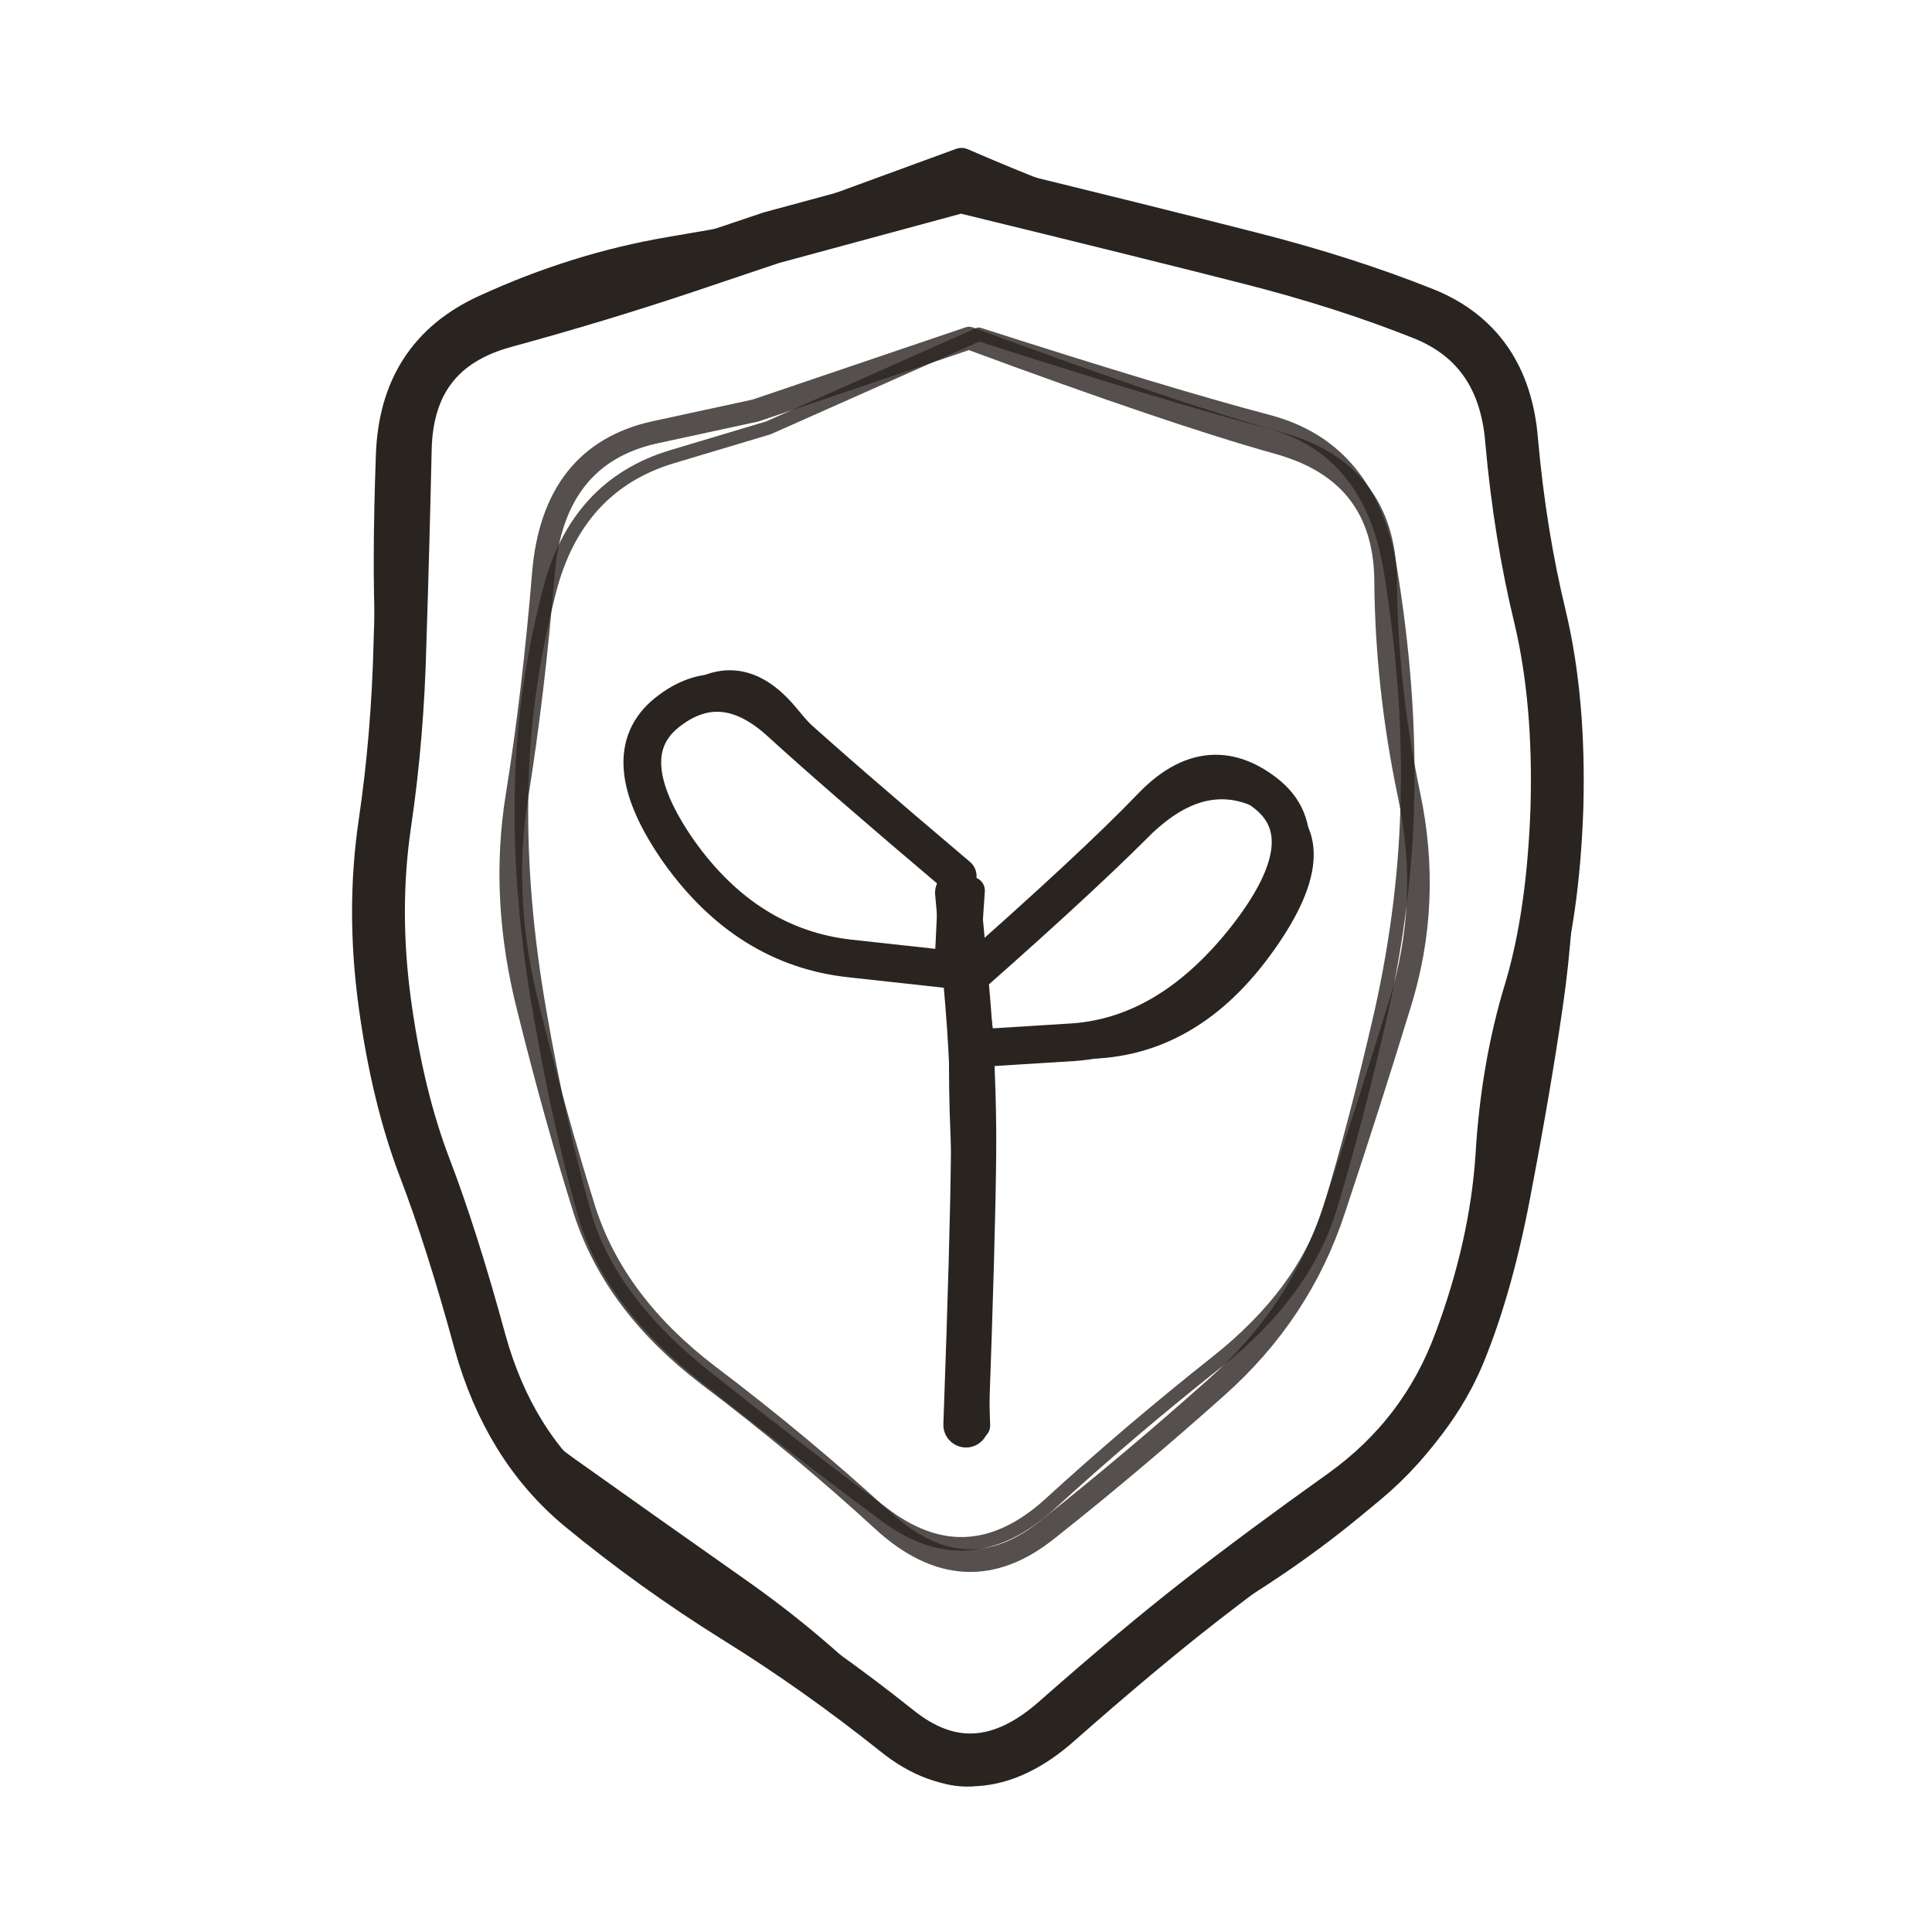
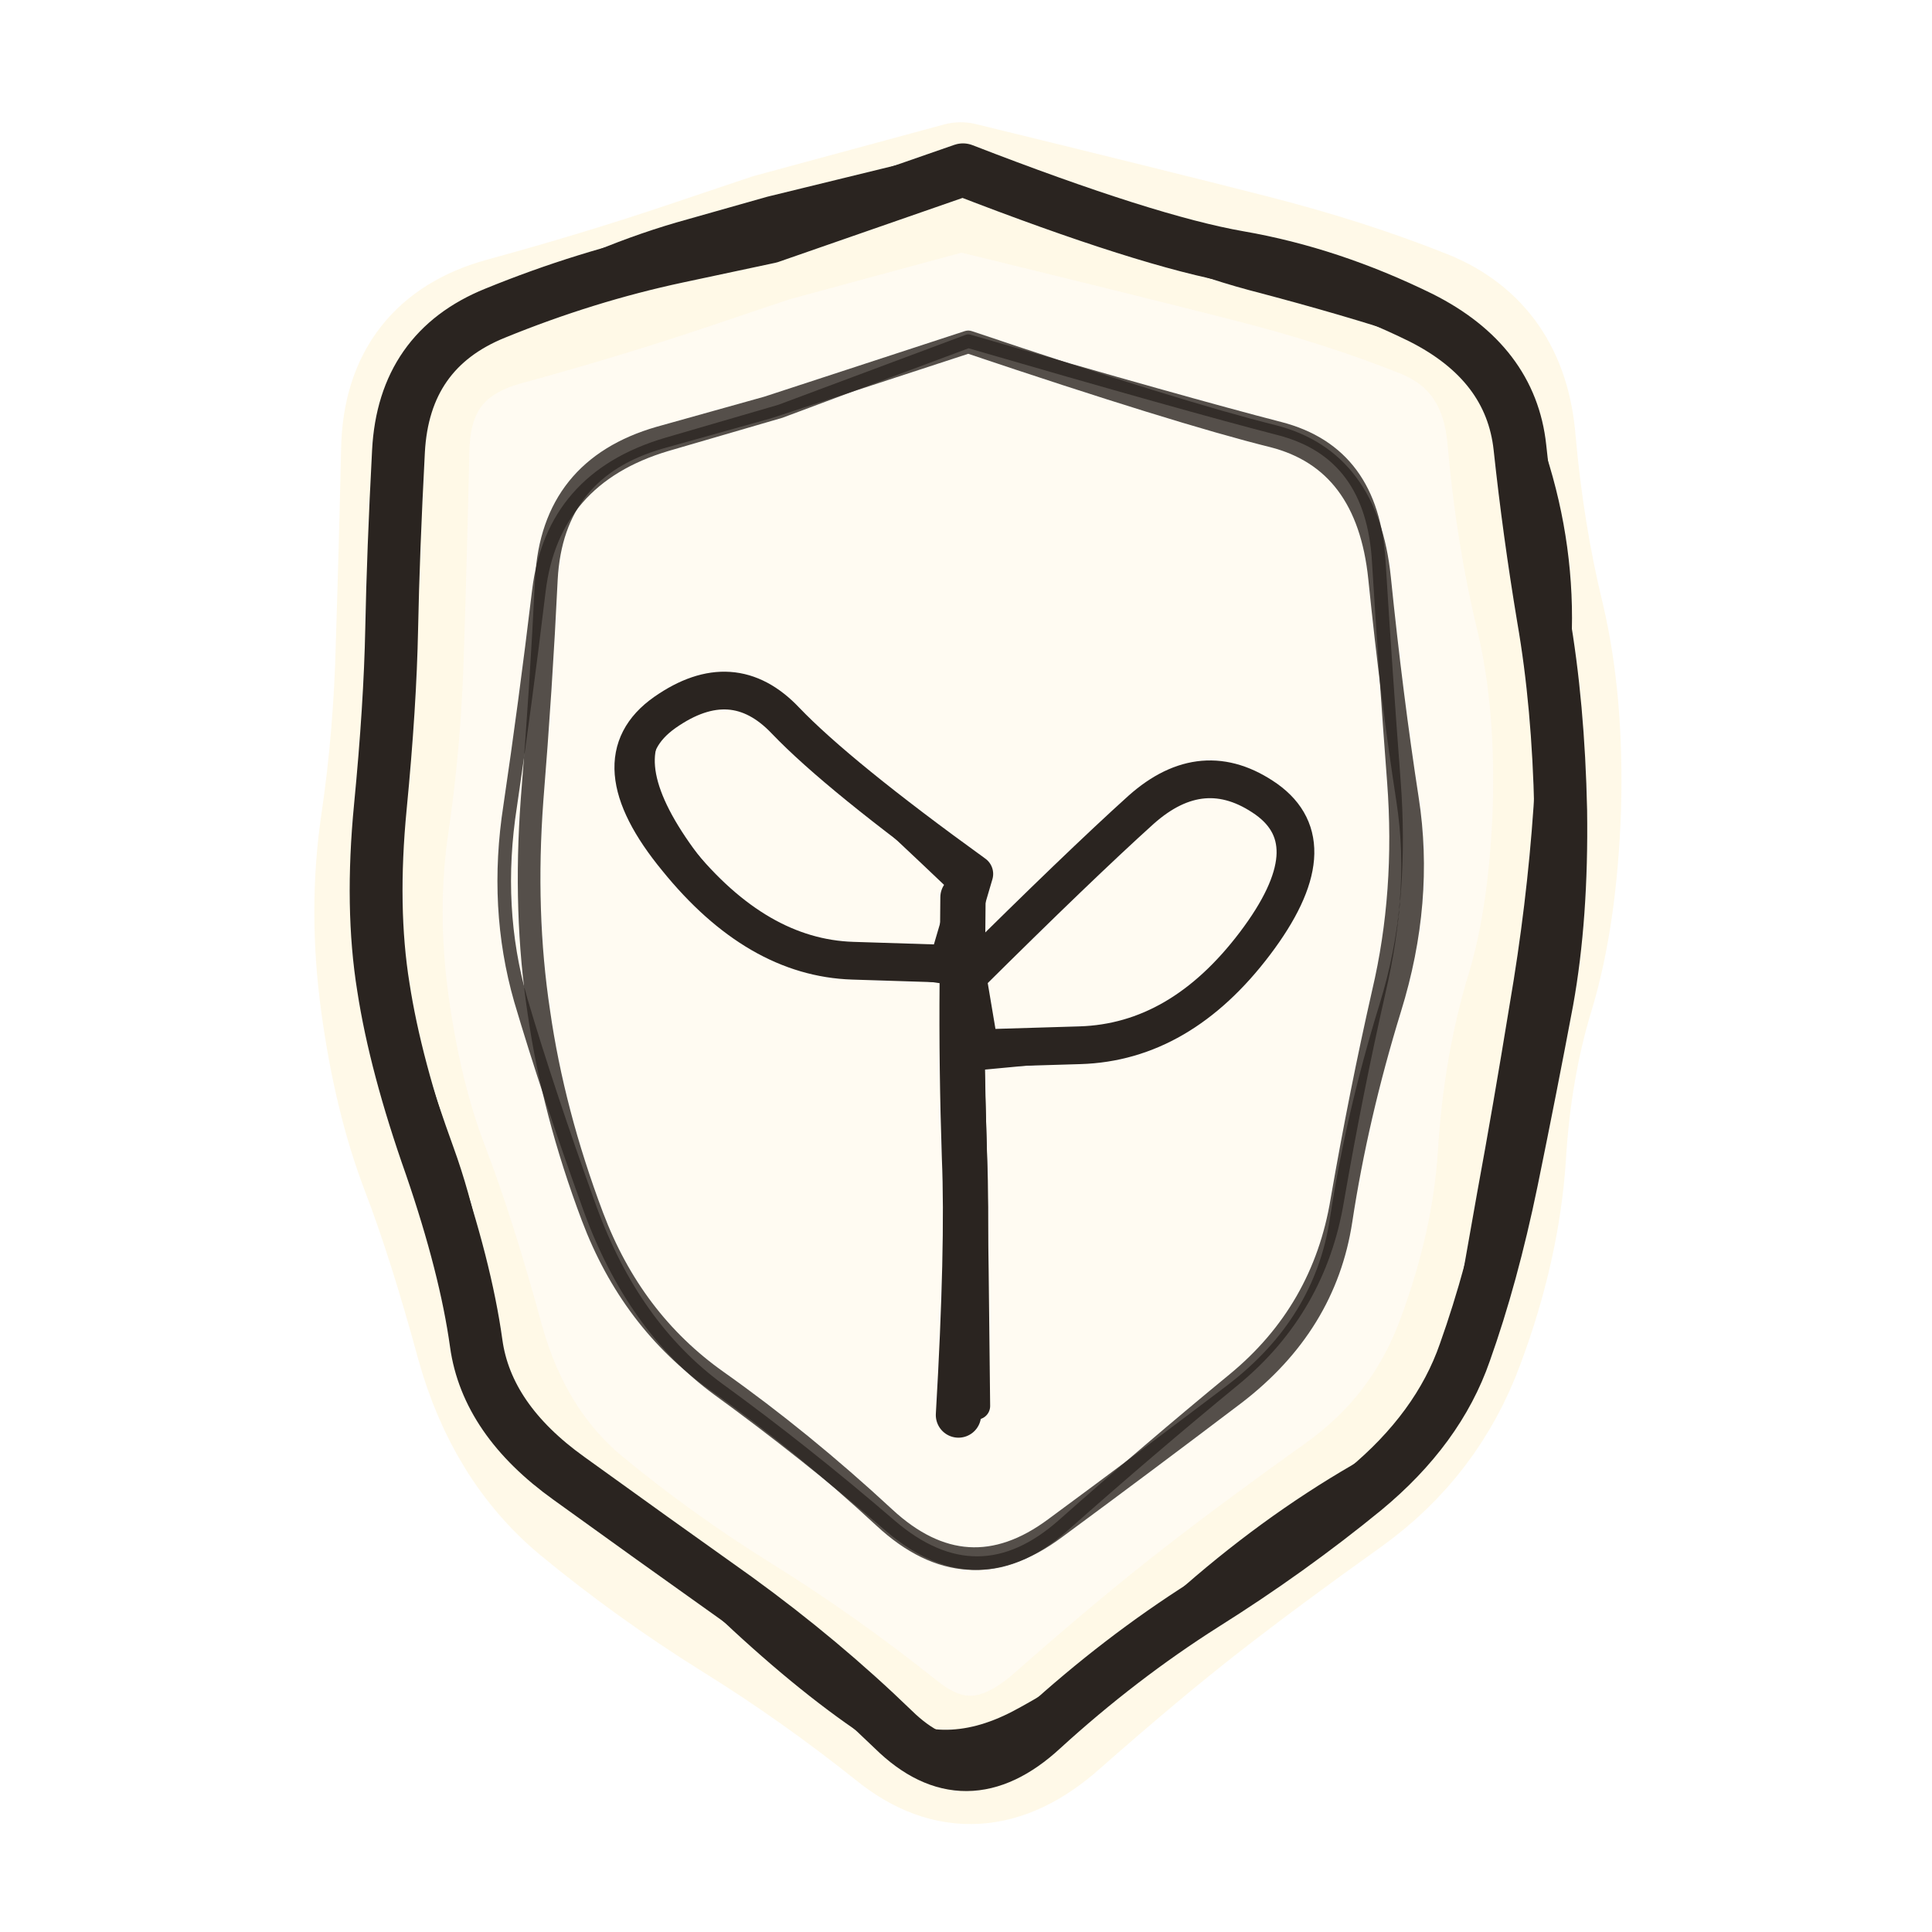
<svg xmlns="http://www.w3.org/2000/svg" viewBox="0 0 256 256" width="256" height="256">
  <defs>
    <filter id="crayon" x="-5%" y="-5%" width="110%" height="110%">
      <feTurbulence type="fractalNoise" baseFrequency="0.9" numOctaves="2" seed="3" result="n" />
      <feDisplacementMap in="SourceGraphic" in2="n" scale="5" />
      <feComponentTransfer>
        <feFuncA type="discrete" tableValues="0 .85 1 1" />
      </feComponentTransfer>
    </filter>
    <filter id="paper">
      <feTurbulence type="fractalNoise" baseFrequency="0.04" numOctaves="3" seed="9" />
      <feColorMatrix values="0 0 0 0 .55  0 0 0 0 .45  0 0 0 0 .3  0 0 0 .22 0" />
    </filter>
  </defs>
-   <path d="M127.3 24.7 Q153.1 31.0 165.6 34.2 Q178.2 37.4 188.7 41.6 Q199.3 45.9 200.3 58.4 Q201.4 70.8 204.1 81.9 Q206.7 92.9 206.3 107.1 Q205.8 121.3 202.8 131.3 Q199.7 141.4 199.0 153.3 Q198.2 165.2 193.5 177.8 Q188.9 190.3 178.0 198.1 Q167.2 205.8 159.1 212.1 Q151.0 218.4 140.1 228.0 Q129.2 237.7 118.8 229.3 Q108.4 221.0 97.6 214.3 Q86.7 207.5 77.0 199.5 Q67.4 191.5 63.6 177.8 Q59.9 164.2 56.3 154.8 Q52.7 145.4 51.0 133.0 Q49.3 120.6 51.0 109.1 Q52.7 97.6 53.0 85.2 Q53.4 72.8 53.7 59.5 Q54.0 46.1 66.8 42.6 Q79.6 39.1 90.9 35.3 L102.2 31.5Z" fill="none" stroke="#2a2420" stroke-width="7.0" stroke-linecap="round" stroke-linejoin="round" opacity="1" />
-   <path d="M127.4 21.7 Q152.1 32.4 164.3 33.7 Q176.5 35.0 188.4 42.0 Q200.3 49.1 201.4 59.8 Q202.5 70.4 204.8 81.4 Q207.1 92.4 206.8 107.3 Q206.6 122.2 205.0 133.1 Q203.4 144.1 200.9 157.2 Q198.5 170.3 194.7 179.6 Q190.9 189.0 181.3 197.3 Q171.7 205.6 160.0 212.4 Q148.2 219.2 138.0 229.5 Q127.8 239.7 118.8 229.6 Q109.7 219.6 97.8 211.2 Q86.0 202.9 74.9 195.0 Q63.8 187.2 63.2 177.8 Q62.6 168.5 57.1 154.3 Q51.6 140.1 50.7 130.3 Q49.7 120.5 50.9 106.5 Q52.2 92.6 51.8 83.5 Q51.4 74.4 51.9 60.5 Q52.3 46.6 64.4 41.1 Q76.4 35.6 88.7 33.5 L100.9 31.4Z" fill="none" stroke="#2a2420" stroke-width="4.2" stroke-linecap="round" stroke-linejoin="round" opacity="1" />
-   <path d="M128.4 44.8 Q155.4 54.8 169.4 58.7 Q183.4 62.6 183.6 76.8 Q183.7 91.0 186.7 105.3 Q189.7 119.5 185.5 133.0 Q181.4 146.4 176.8 160.2 Q172.3 174.0 161.1 183.9 Q150.0 193.8 138.9 202.6 Q127.9 211.5 117.0 201.5 Q106.1 191.5 93.8 182.2 Q81.5 172.8 77.5 160.5 Q73.6 148.1 70.0 133.6 Q66.3 119.1 68.5 105.5 Q70.7 91.8 72.0 76.0 Q73.3 60.3 86.7 57.3 L100.1 54.4Z" fill="none" stroke="#2a2420" stroke-width="3.0" stroke-linecap="round" stroke-linejoin="round" opacity="0.8" />
-   <path d="M129.7 44.3 Q154.9 52.4 168.2 55.9 Q181.5 59.5 184.2 75.3 Q186.8 91.1 186.5 105.3 Q186.3 119.4 183.0 134.2 Q179.6 149.0 176.2 160.2 Q172.7 171.4 161.2 180.5 Q149.7 189.6 139.1 199.3 Q128.5 208.9 117.6 201.0 Q106.8 193.0 93.8 182.7 Q80.7 172.4 77.4 160.7 Q74.1 149.0 71.5 134.0 Q68.9 119.1 69.1 105.7 Q69.2 92.3 72.8 78.3 Q76.4 64.3 89.1 60.5 L101.8 56.7Z" fill="none" stroke="#2a2420" stroke-width="1.8" stroke-linecap="round" stroke-linejoin="round" opacity="0.8" />
-   <path d="M128.0 188.8 Q128.9 164.0 129.0 153.0 Q129.1 142.0 128.0 130.1 L126.9 118.3" fill="none" stroke="#2a2420" stroke-width="6.0" stroke-linecap="round" stroke-linejoin="round" opacity="1" />
-   <path d="M129.4 188.9 Q128.7 164.9 127.9 153.2 Q127.2 141.5 127.9 129.7 L128.7 118.0" fill="none" stroke="#2a2420" stroke-width="3.6" stroke-linecap="round" stroke-linejoin="round" opacity="1" />
-   <path d="M128.1 129.7 Q145.0 114.8 152.5 107.0 Q160.0 99.1 167.7 105.1 Q175.4 111.1 165.2 124.2 Q155.0 137.2 142.2 138.1 L129.4 138.9Z" fill="none" stroke="#2a2420" stroke-width="5.0" stroke-linecap="round" stroke-linejoin="round" opacity="1" />
-   <path d="M128.5 129.7 Q144.8 115.0 152.9 108.2 Q161.0 101.4 169.0 106.8 Q177.0 112.2 167.1 125.7 Q157.2 139.2 142.8 138.8 L128.4 138.5Z" fill="none" stroke="#2a2420" stroke-width="3.0" stroke-linecap="round" stroke-linejoin="round" opacity="1" />
-   <path d="M126.9 116.1 Q111.4 103.0 103.5 95.8 Q95.7 88.6 88.4 94.4 Q81.1 100.2 90.0 112.9 Q99.0 125.5 112.6 127.0 L126.3 128.5Z" fill="none" stroke="#2a2420" stroke-width="5.0" stroke-linecap="round" stroke-linejoin="round" opacity="1" />
-   <path d="M127.0 116.2 Q111.4 103.3 104.4 94.8 Q97.4 86.3 89.3 93.9 Q81.2 101.5 91.0 113.9 Q100.7 126.2 113.2 127.4 L125.6 128.6Z" fill="none" stroke="#2a2420" stroke-width="3.0" stroke-linecap="round" stroke-linejoin="round" opacity="1" />
+   <path d="M127.3 24.7 Q153.1 31.0 165.6 34.2 Q178.2 37.4 188.7 41.6 Q199.3 45.9 200.3 58.4 Q201.4 70.8 204.1 81.9 Q206.7 92.9 206.3 107.1 Q205.8 121.3 202.8 131.3 Q199.7 141.4 199.0 153.3 Q198.2 165.2 193.5 177.8 Q188.9 190.3 178.0 198.1 Q167.2 205.8 159.1 212.1 Q151.0 218.4 140.1 228.0 Q129.2 237.7 118.8 229.3 Q108.4 221.0 97.6 214.3 Q86.7 207.5 77.0 199.5 Q67.4 191.5 63.6 177.8 Q59.9 164.2 56.3 154.8 Q52.7 145.4 51.0 133.0 Q49.3 120.6 51.0 109.1 Q52.7 97.6 53.0 85.2 Q53.4 72.8 53.7 59.5 Q54.0 46.1 66.8 42.6 Q79.6 39.1 90.9 35.3 L102.2 31.5Z" fill="#fff8e6" fill-opacity="0.5" stroke="#fff8e6" stroke-width="17" stroke-linejoin="round" stroke-opacity="0.9" />
+   <path d="M127.6 22.5 Q152.1 32.0 164.2 34.1 Q176.3 36.2 188.3 42.1 Q200.2 48.1 201.4 59.3 Q202.6 70.5 204.5 81.9 Q206.5 93.4 206.8 107.4 Q207.0 121.5 205.0 132.6 Q202.9 143.8 200.3 156.5 Q197.7 169.1 194.1 179.2 Q190.6 189.3 180.8 197.4 Q170.9 205.5 159.6 212.6 Q148.4 219.7 138.1 229.1 Q127.9 238.5 118.4 229.2 Q108.9 220.0 97.6 211.8 Q86.2 203.7 75.4 195.9 Q64.5 188.1 63.1 178.0 Q61.7 167.9 57.1 154.5 Q52.4 141.2 50.8 130.8 Q49.1 120.3 50.4 106.9 Q51.7 93.5 51.9 83.3 Q52.1 73.1 52.8 59.8 Q53.5 46.4 65.6 41.5 Q77.6 36.6 89.8 34.0 L102.0 31.4Z" fill="none" stroke="#2a2420" stroke-width="7.0" stroke-linecap="round" stroke-linejoin="round" opacity="1" />
+   <path d="M128.8 21.6 Q152.9 32.9 166.0 36.4 Q179.0 39.8 188.2 42.9 Q197.4 45.9 201.8 57.8 Q206.2 69.7 206.2 81.9 Q206.1 94.0 205.3 107.0 Q204.4 120.1 202.1 133.5 Q199.9 147.0 197.8 158.4 Q195.8 169.7 194.1 179.3 Q192.3 188.9 180.3 195.9 Q168.2 202.9 157.0 212.9 Q145.8 223.0 135.2 228.6 Q124.5 234.2 115.6 228.2 Q106.6 222.2 95.9 212.0 Q85.2 201.8 74.7 196.3 Q64.2 190.8 63.2 177.6 Q62.3 164.3 58.1 152.7 Q53.9 141.1 50.6 128.8 Q47.3 116.5 50.2 106.0 Q53.2 95.5 52.0 82.7 Q50.9 69.9 52.5 59.3 Q54.1 48.7 66.2 41.9 Q78.2 35.0 90.2 31.5 L102.2 28.1Z" fill="none" stroke="#2a2420" stroke-width="4.2" stroke-linecap="round" stroke-linejoin="round" opacity="1" />
+   <path d="M128.3 45.3 Q156.2 54.7 168.7 57.8 Q181.2 61.0 182.8 76.6 Q184.4 92.3 186.5 105.9 Q188.6 119.4 184.2 133.6 Q179.8 147.9 177.7 161.7 Q175.6 175.5 163.6 184.7 Q151.6 193.8 139.8 202.5 Q128.1 211.2 117.2 201.1 Q106.3 191.0 95.0 183.0 Q83.7 175.0 78.5 161.2 Q73.3 147.4 71.4 134.1 Q69.4 120.9 70.5 106.0 Q71.7 91.2 72.4 76.7 Q73.2 62.1 87.4 58.0 L101.7 54.0Z" fill="none" stroke="#2a2420" stroke-width="3.0" stroke-linecap="round" stroke-linejoin="round" opacity="0.8" />
+   <path d="M128.3 45.2 Q157.2 53.6 169.6 56.8 Q181.9 60.0 182.7 74.5 Q183.6 89.1 184.7 103.6 Q185.8 118.2 182.7 131.4 Q179.7 144.6 177.2 159.0 Q174.8 173.5 163.5 182.8 Q152.3 192.0 140.9 202.1 Q129.6 212.1 118.0 202.2 Q106.5 192.3 95.2 184.1 Q83.9 175.8 78.2 160.2 Q72.6 144.7 69.0 132.5 Q65.5 120.3 67.6 106.8 Q69.6 93.3 71.4 78.3 Q73.2 63.4 88.3 58.9 L103.4 54.5Z" fill="none" stroke="#2a2420" stroke-width="1.8" stroke-linecap="round" stroke-linejoin="round" opacity="0.8" />
+   <path d="M127.0 187.5 Q128.3 165.2 127.8 153.4 Q127.4 141.5 127.5 130.2 L127.6 118.9" fill="none" stroke="#2a2420" stroke-width="6.0" stroke-linecap="round" stroke-linejoin="round" opacity="1" />
+   <path d="M129.4 186.3 Q129.2 166.2 129.0 153.9 Q128.7 141.5 128.2 130.1 L127.6 118.6" fill="none" stroke="#2a2420" stroke-width="3.6" stroke-linecap="round" stroke-linejoin="round" opacity="1" />
+   <path d="M128.2 129.4 Q143.0 114.7 151.2 107.3 Q159.4 100.0 167.8 105.9 Q176.2 111.9 166.3 125.0 Q156.4 138.1 143.1 138.5 L129.8 138.9Z" fill="none" stroke="#2a2420" stroke-width="5.0" stroke-linecap="round" stroke-linejoin="round" opacity="1" />
+   <path d="M128.0 130.6 Q144.0 113.2 152.3 106.3 Q160.7 99.4 168.1 105.9 Q175.5 112.5 165.9 125.2 Q156.3 137.8 142.4 139.1 L128.6 140.4Z" fill="none" stroke="#2a2420" stroke-width="3.0" stroke-linecap="round" stroke-linejoin="round" opacity="1" />
+   <path d="M129.1 115.8 Q111.1 102.8 104.1 95.5 Q97.1 88.1 88.1 94.4 Q79.0 100.8 89.7 113.8 Q100.3 126.9 113.0 127.3 L125.6 127.7Z" fill="none" stroke="#2a2420" stroke-width="5.0" stroke-linecap="round" stroke-linejoin="round" opacity="1" />
+   <path d="M126.8 116.8 Q112.0 102.7 103.8 95.7 Q95.6 88.8 88.5 94.4 Q81.3 99.9 90.1 112.5 Q98.8 125.0 112.2 127.0 L125.5 128.9Z" fill="none" stroke="#2a2420" stroke-width="3.0" stroke-linecap="round" stroke-linejoin="round" opacity="1" />
</svg>
